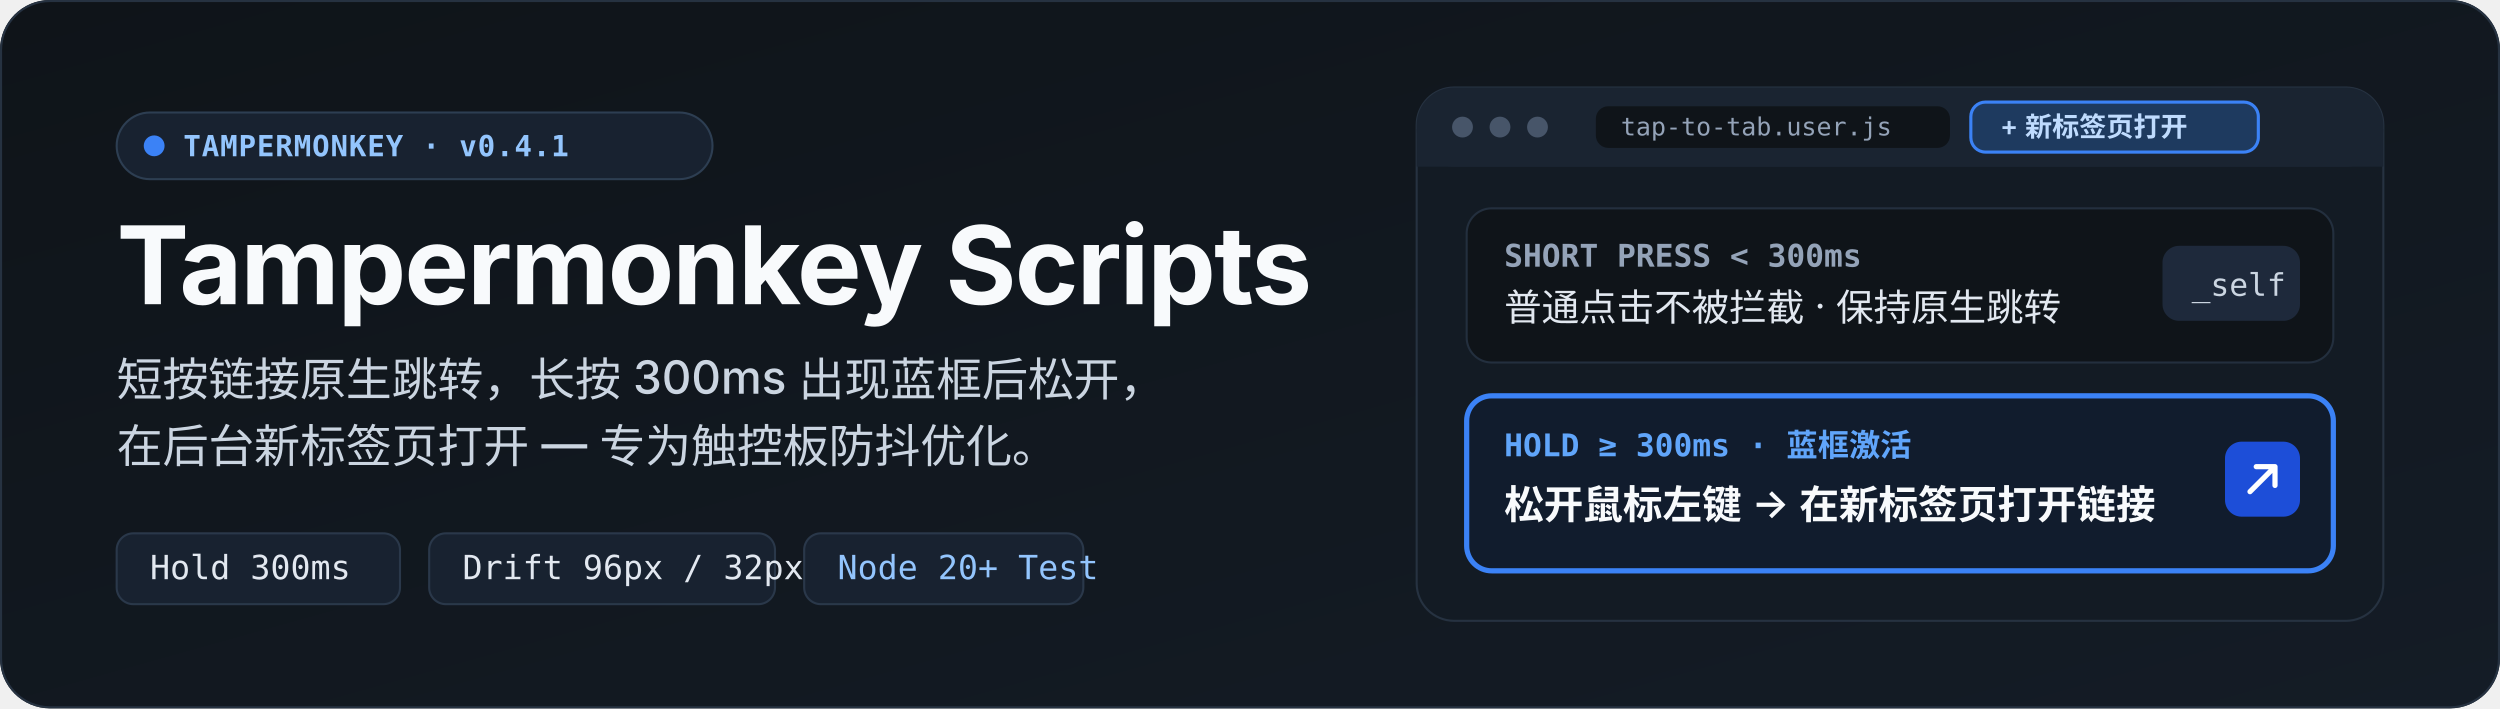
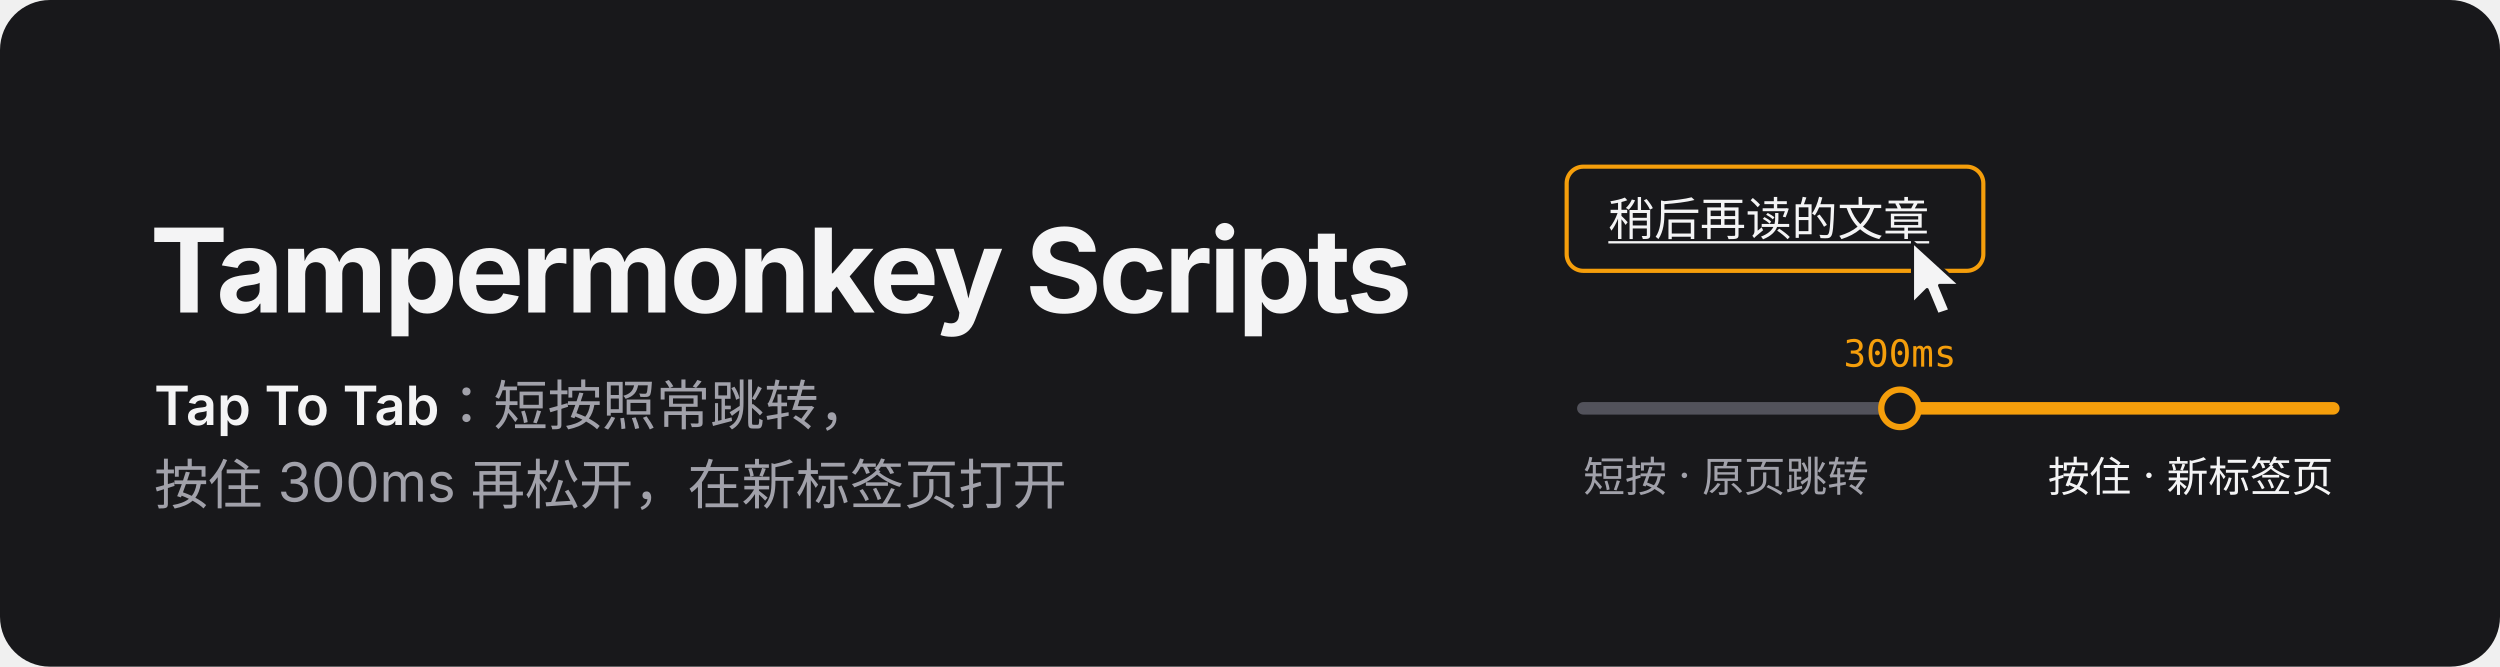
- <svg xmlns="http://www.w3.org/2000/svg" width="1200" height="340" viewBox="0 0 1200 340" role="img" aria-labelledby="title desc">
-   <defs>
-     <linearGradient id="bg-grad" x1="0" y1="0" x2="1" y2="1">
-       <stop offset="0%" stop-color="#0F1419" />
-       <stop offset="100%" stop-color="#141C26" />
-     </linearGradient>
-     <linearGradient id="accent-bar" x1="0" y1="0" x2="1" y2="0">
-       <stop offset="0%" stop-color="#3B82F6" />
-       <stop offset="100%" stop-color="#60A5FA" />
-     </linearGradient>
-   </defs>
-   <rect width="1200" height="340" rx="24" fill="url(#bg-grad)" />
-   <rect x="0.5" y="0.5" width="1199" height="339" rx="23.5" fill="none" stroke="#263241" />
-   <g transform="translate(56 54)">
-     <rect x="0" y="0" width="286" height="32" rx="16" fill="#182230" stroke="#2D3E52" />
-     <circle cx="18" cy="16" r="5" fill="#3B82F6" />
-     <text x="32" y="21" font-family="ui-monospace, SFMono-Regular, Menlo, monospace" font-size="14" font-weight="600" fill="#93C5FD" letter-spacing="0.4">TAMPERMONKEY · v0.4.1</text>
-     <text x="0" y="92" font-family="-apple-system, BlinkMacSystemFont, 'Segoe UI', 'PingFang SC', sans-serif" font-size="52" font-weight="750" fill="#F8FAFC" letter-spacing="-0.8">Tampermonkey Scripts</text>
-     <text x="0" y="136" font-family="-apple-system, BlinkMacSystemFont, 'Segoe UI', 'PingFang SC', sans-serif" font-size="22" font-weight="500" fill="#CBD5E1">短按链接原生跳转，长按 300ms 出现蓝框后松开，</text>
-     <text x="0" y="168" font-family="-apple-system, BlinkMacSystemFont, 'Segoe UI', 'PingFang SC', sans-serif" font-size="22" font-weight="500" fill="#CBD5E1">在后台新标签页打开 — 专为触控板防抖优化。</text>
-     <g transform="translate(0 202)">
-       <rect x="0" y="0" width="136" height="34" rx="8" fill="#182230" stroke="#2A384A" />
-       <text x="16" y="22" font-family="ui-monospace, SFMono-Regular, Menlo, monospace" font-size="16" fill="#E2E8F0">Hold 300ms</text>
-       <rect x="150" y="0" width="166" height="34" rx="8" fill="#182230" stroke="#2A384A" />
-       <text x="166" y="22" font-family="ui-monospace, SFMono-Regular, Menlo, monospace" font-size="16" fill="#E2E8F0">Drift 96px / 32px</text>
-       <rect x="330" y="0" width="134" height="34" rx="8" fill="#182230" stroke="#2A384A" />
-       <text x="346" y="22" font-family="ui-monospace, SFMono-Regular, Menlo, monospace" font-size="16" fill="#93C5FD">Node 20+ Test</text>
+ <svg xmlns="http://www.w3.org/2000/svg" width="1200" height="320" viewBox="0 0 1200 320" role="img" aria-labelledby="title desc">
+   <rect width="1200" height="320" rx="24" fill="#18181B" />
+   <g id="title-block" font-family="-apple-system, BlinkMacSystemFont, 'SF Pro Display', 'PingFang SC', 'Segoe UI', sans-serif">
+     <text x="72" y="150" font-size="56" font-weight="700" letter-spacing="-1.5" fill="#F4F4F5">Tampermonkey Scripts</text>
+     <text x="74" y="204" font-size="26" fill="#A1A1AA">
+       <tspan fill="#F4F4F5" font-weight="600">Tap To Tab</tspan>：短按照常跳转，</text>
+     <text x="74" y="242" font-size="26" fill="#A1A1AA">按住 300ms 再松开，在新标签页打开</text>
+   </g>
+   <g id="hold-timeline" font-family="-apple-system, BlinkMacSystemFont, 'PingFang SC', 'Segoe UI', sans-serif">
+     <g id="link">
+       <rect x="752" y="80" width="200" height="50" rx="8" fill="none" stroke="#F59E0B" stroke-width="2" />
+       <text x="772" y="113" font-size="22" fill="#F4F4F5" text-decoration="underline">稍后再读的文章</text>
+       <path d="M918 116 L918 146 L925 139 L930 151 L936 149 L931 137 L941 137 Z" fill="#F4F4F5" stroke="#18181B" stroke-width="1.5" stroke-linejoin="round" />
    </g>
-   </g>
-   <g transform="translate(680 42)">
-     <rect x="0" y="0" width="464" height="256" rx="18" fill="#131B24" stroke="#263241" />
-     <rect x="0" y="0" width="464" height="38" rx="18" fill="#1A2431" />
-     <rect x="0" y="20" width="464" height="18" fill="#1A2431" />
-     <circle cx="22" cy="19" r="5" fill="#475569" />
-     <circle cx="40" cy="19" r="5" fill="#475569" />
-     <circle cx="58" cy="19" r="5" fill="#475569" />
-     <rect x="86" y="9" width="170" height="20" rx="6" fill="#0F1419" />
-     <text x="98" y="23" font-family="ui-monospace, SFMono-Regular, Menlo, monospace" font-size="12" fill="#94A3B8">tap-to-tab.user.js</text>
-     <rect x="266" y="7" width="138" height="24" rx="7" fill="#1E3A5F" stroke="#3B82F6" stroke-width="1.5" />
-     <text x="280" y="23" font-family="-apple-system, BlinkMacSystemFont, 'Segoe UI', 'PingFang SC', sans-serif" font-size="13" font-weight="600" fill="#BFDBFE">+ 新标签页打开</text>
-     <g transform="translate(24 58)">
-       <rect x="0" y="0" width="416" height="74" rx="12" fill="#0F1419" stroke="#232F3E" />
-       <text x="18" y="28" font-family="ui-monospace, SFMono-Regular, Menlo, monospace" font-size="15" font-weight="600" fill="#94A3B8">SHORT PRESS &lt; 300ms</text>
-       <text x="18" y="54" font-family="-apple-system, BlinkMacSystemFont, 'Segoe UI', 'PingFang SC', sans-serif" font-size="18" fill="#E2E8F0">普通点击不被拦截 · 保持原生跳转</text>
-       <rect x="334" y="18" width="66" height="36" rx="8" fill="#1E293B" />
-       <text x="348" y="42" font-family="ui-monospace, SFMono-Regular, Menlo, monospace" font-size="15" fill="#CBD5E1">_self</text>
-     </g>
-     <g transform="translate(24 148)">
-       <rect x="0" y="0" width="416" height="84" rx="12" fill="#111C2D" stroke="#3B82F6" stroke-width="2.5" />
-       <text x="18" y="29" font-family="ui-monospace, SFMono-Regular, Menlo, monospace" font-size="15" font-weight="700" fill="#60A5FA">HOLD ≥ 300ms · 蓝框激活</text>
-       <text x="18" y="59" font-family="-apple-system, BlinkMacSystemFont, 'Segoe UI', 'PingFang SC', sans-serif" font-size="19" font-weight="600" fill="#F8FAFC">松开鼠标左键 → 在新标签页打开链接</text>
-       <rect x="364" y="22" width="36" height="36" rx="8" fill="#1D4ED8" />
-       <path d="M376 46 L388 34 M379 34 L388 34 L388 43" stroke="#FFFFFF" stroke-width="2.5" stroke-linecap="round" stroke-linejoin="round" fill="none" />
+     <g id="axis">
+       <path d="M760 196 H912" stroke="#52525B" stroke-width="6" stroke-linecap="round" />
+       <path d="M912 196 H1120" stroke="#F59E0B" stroke-width="6" stroke-linecap="round" />
+       <circle cx="912" cy="196" r="9" fill="#18181B" stroke="#F59E0B" stroke-width="3" />
+       <text x="912" y="176" font-size="18" fill="#F59E0B" text-anchor="middle" font-family="ui-monospace, SFMono-Regular, Menlo, monospace">300ms</text>
+       <text x="760" y="236" font-size="20" fill="#A1A1AA">短按 · 原页跳转</text>
+       <text x="1120" y="236" font-size="20" fill="#F4F4F5" text-anchor="end">按住 · 新标签页</text>
    </g>
  </g>
</svg>
